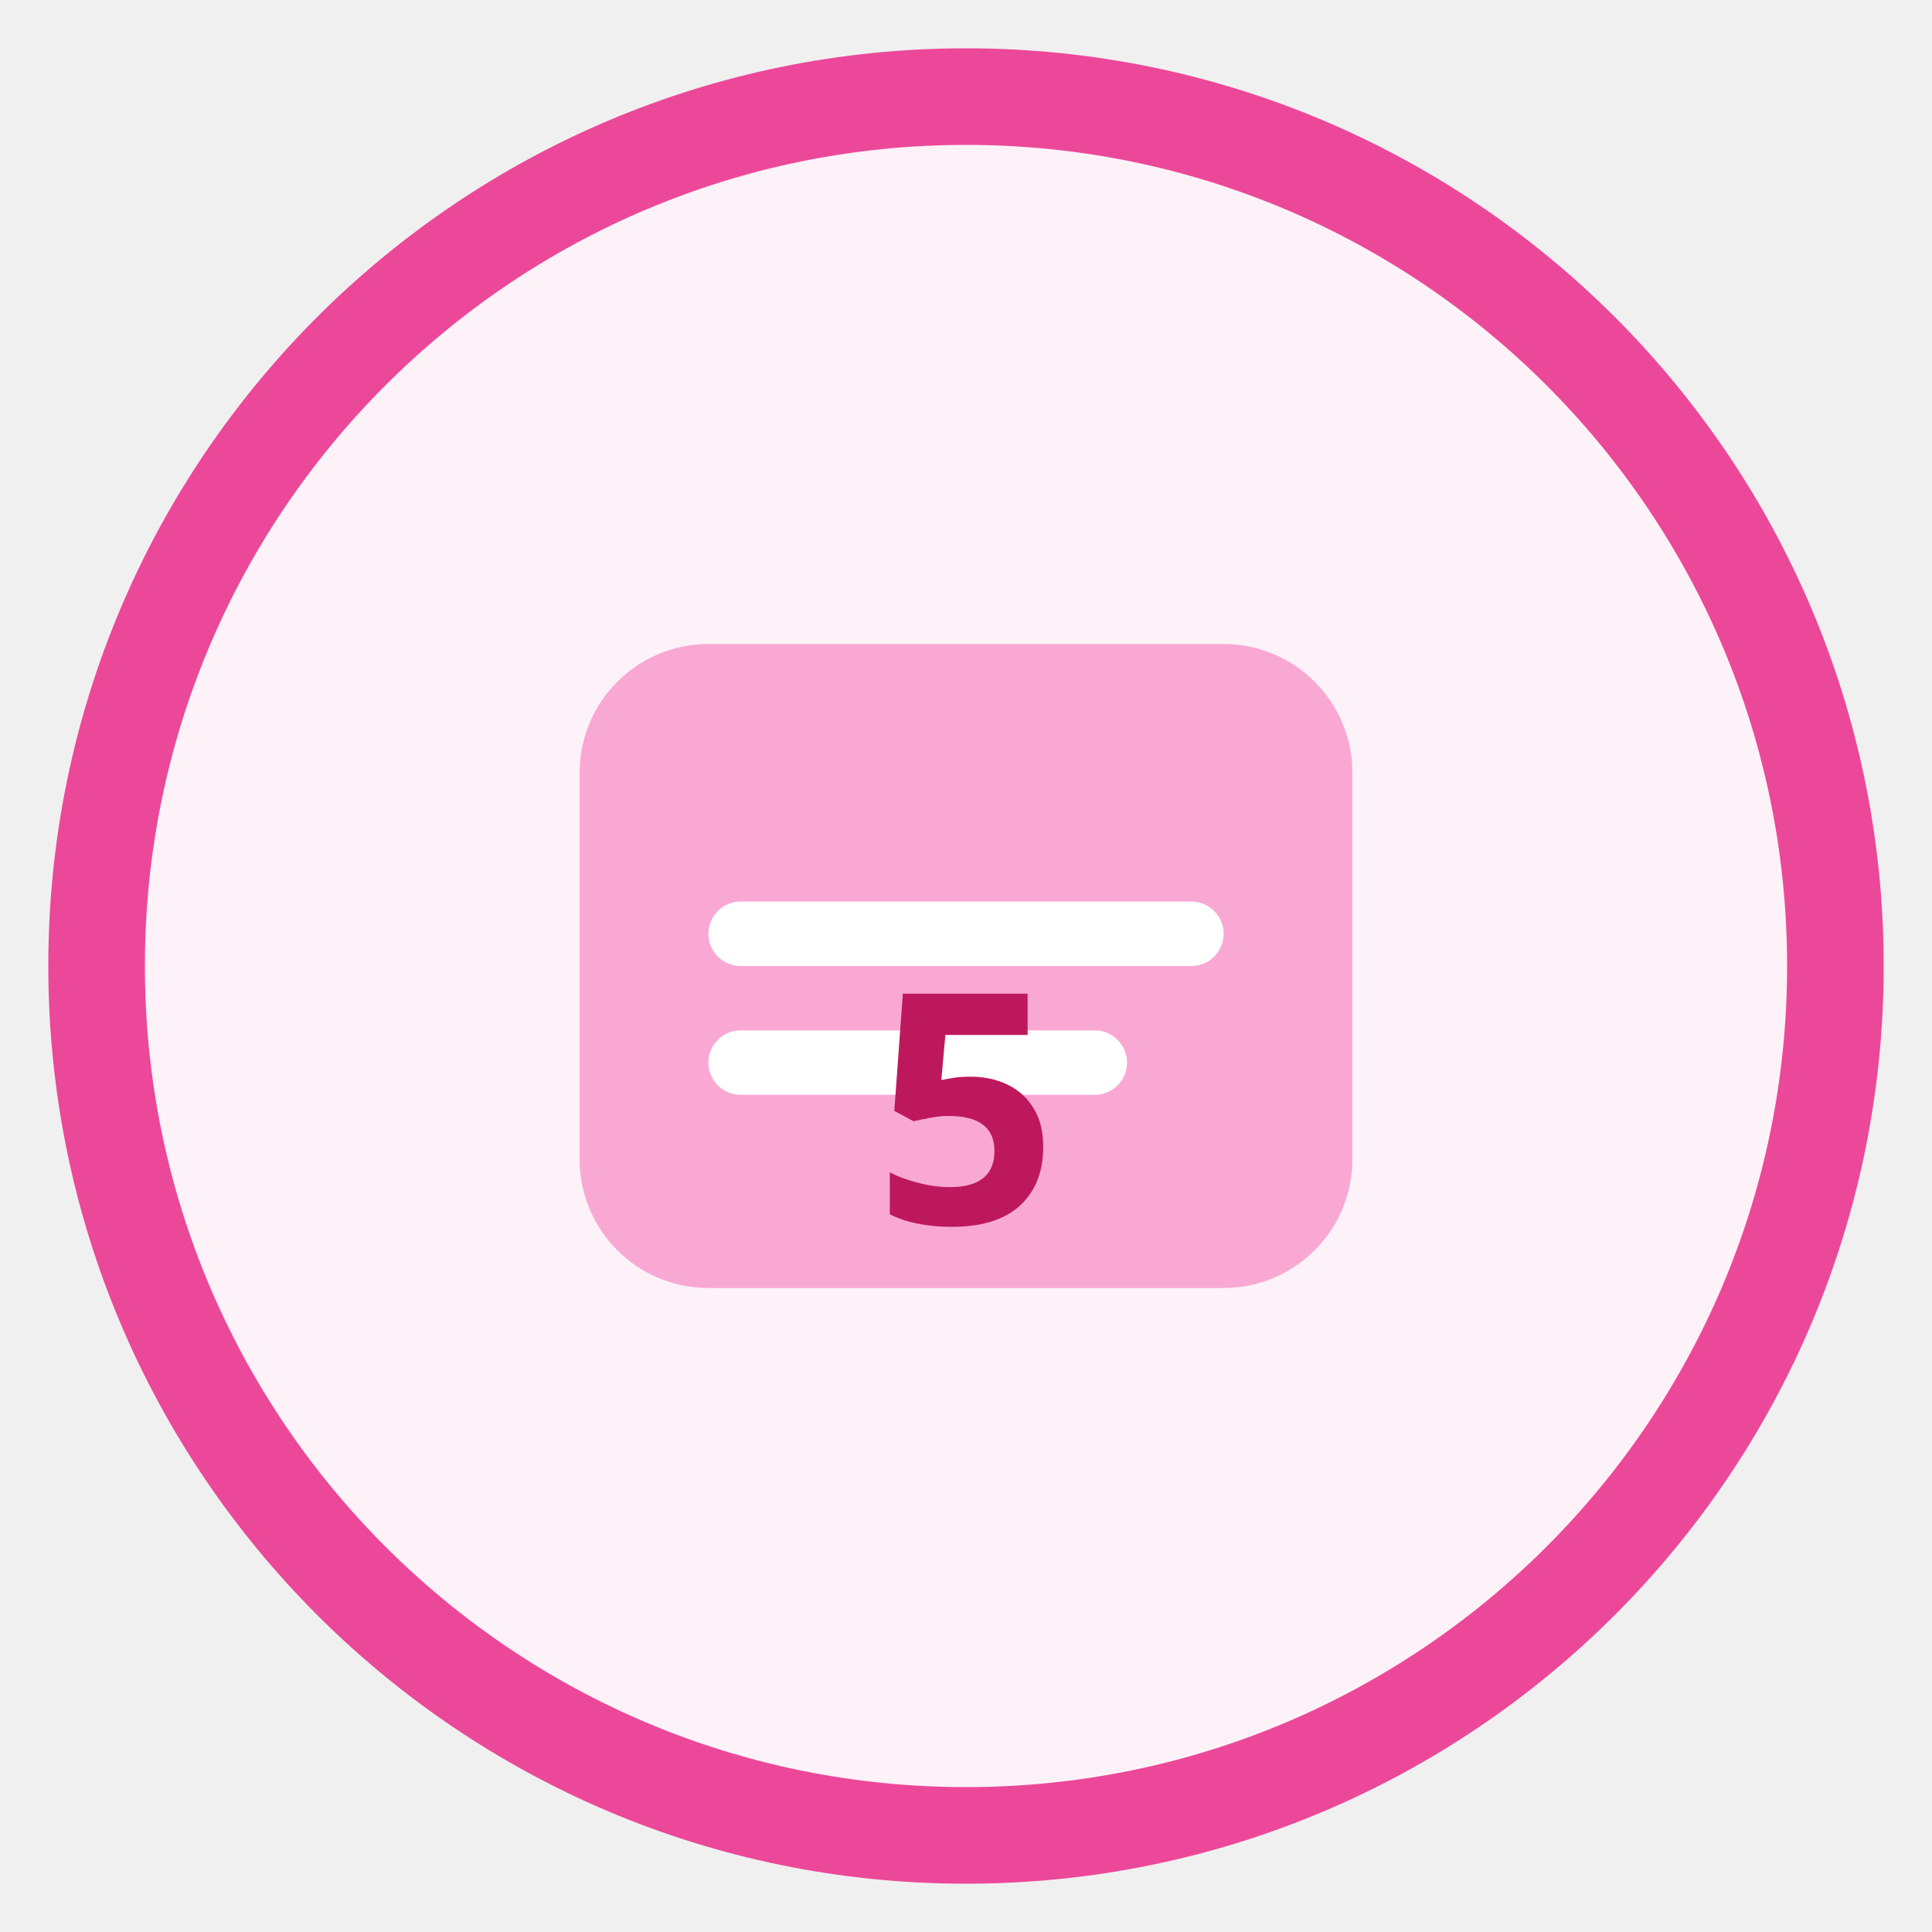
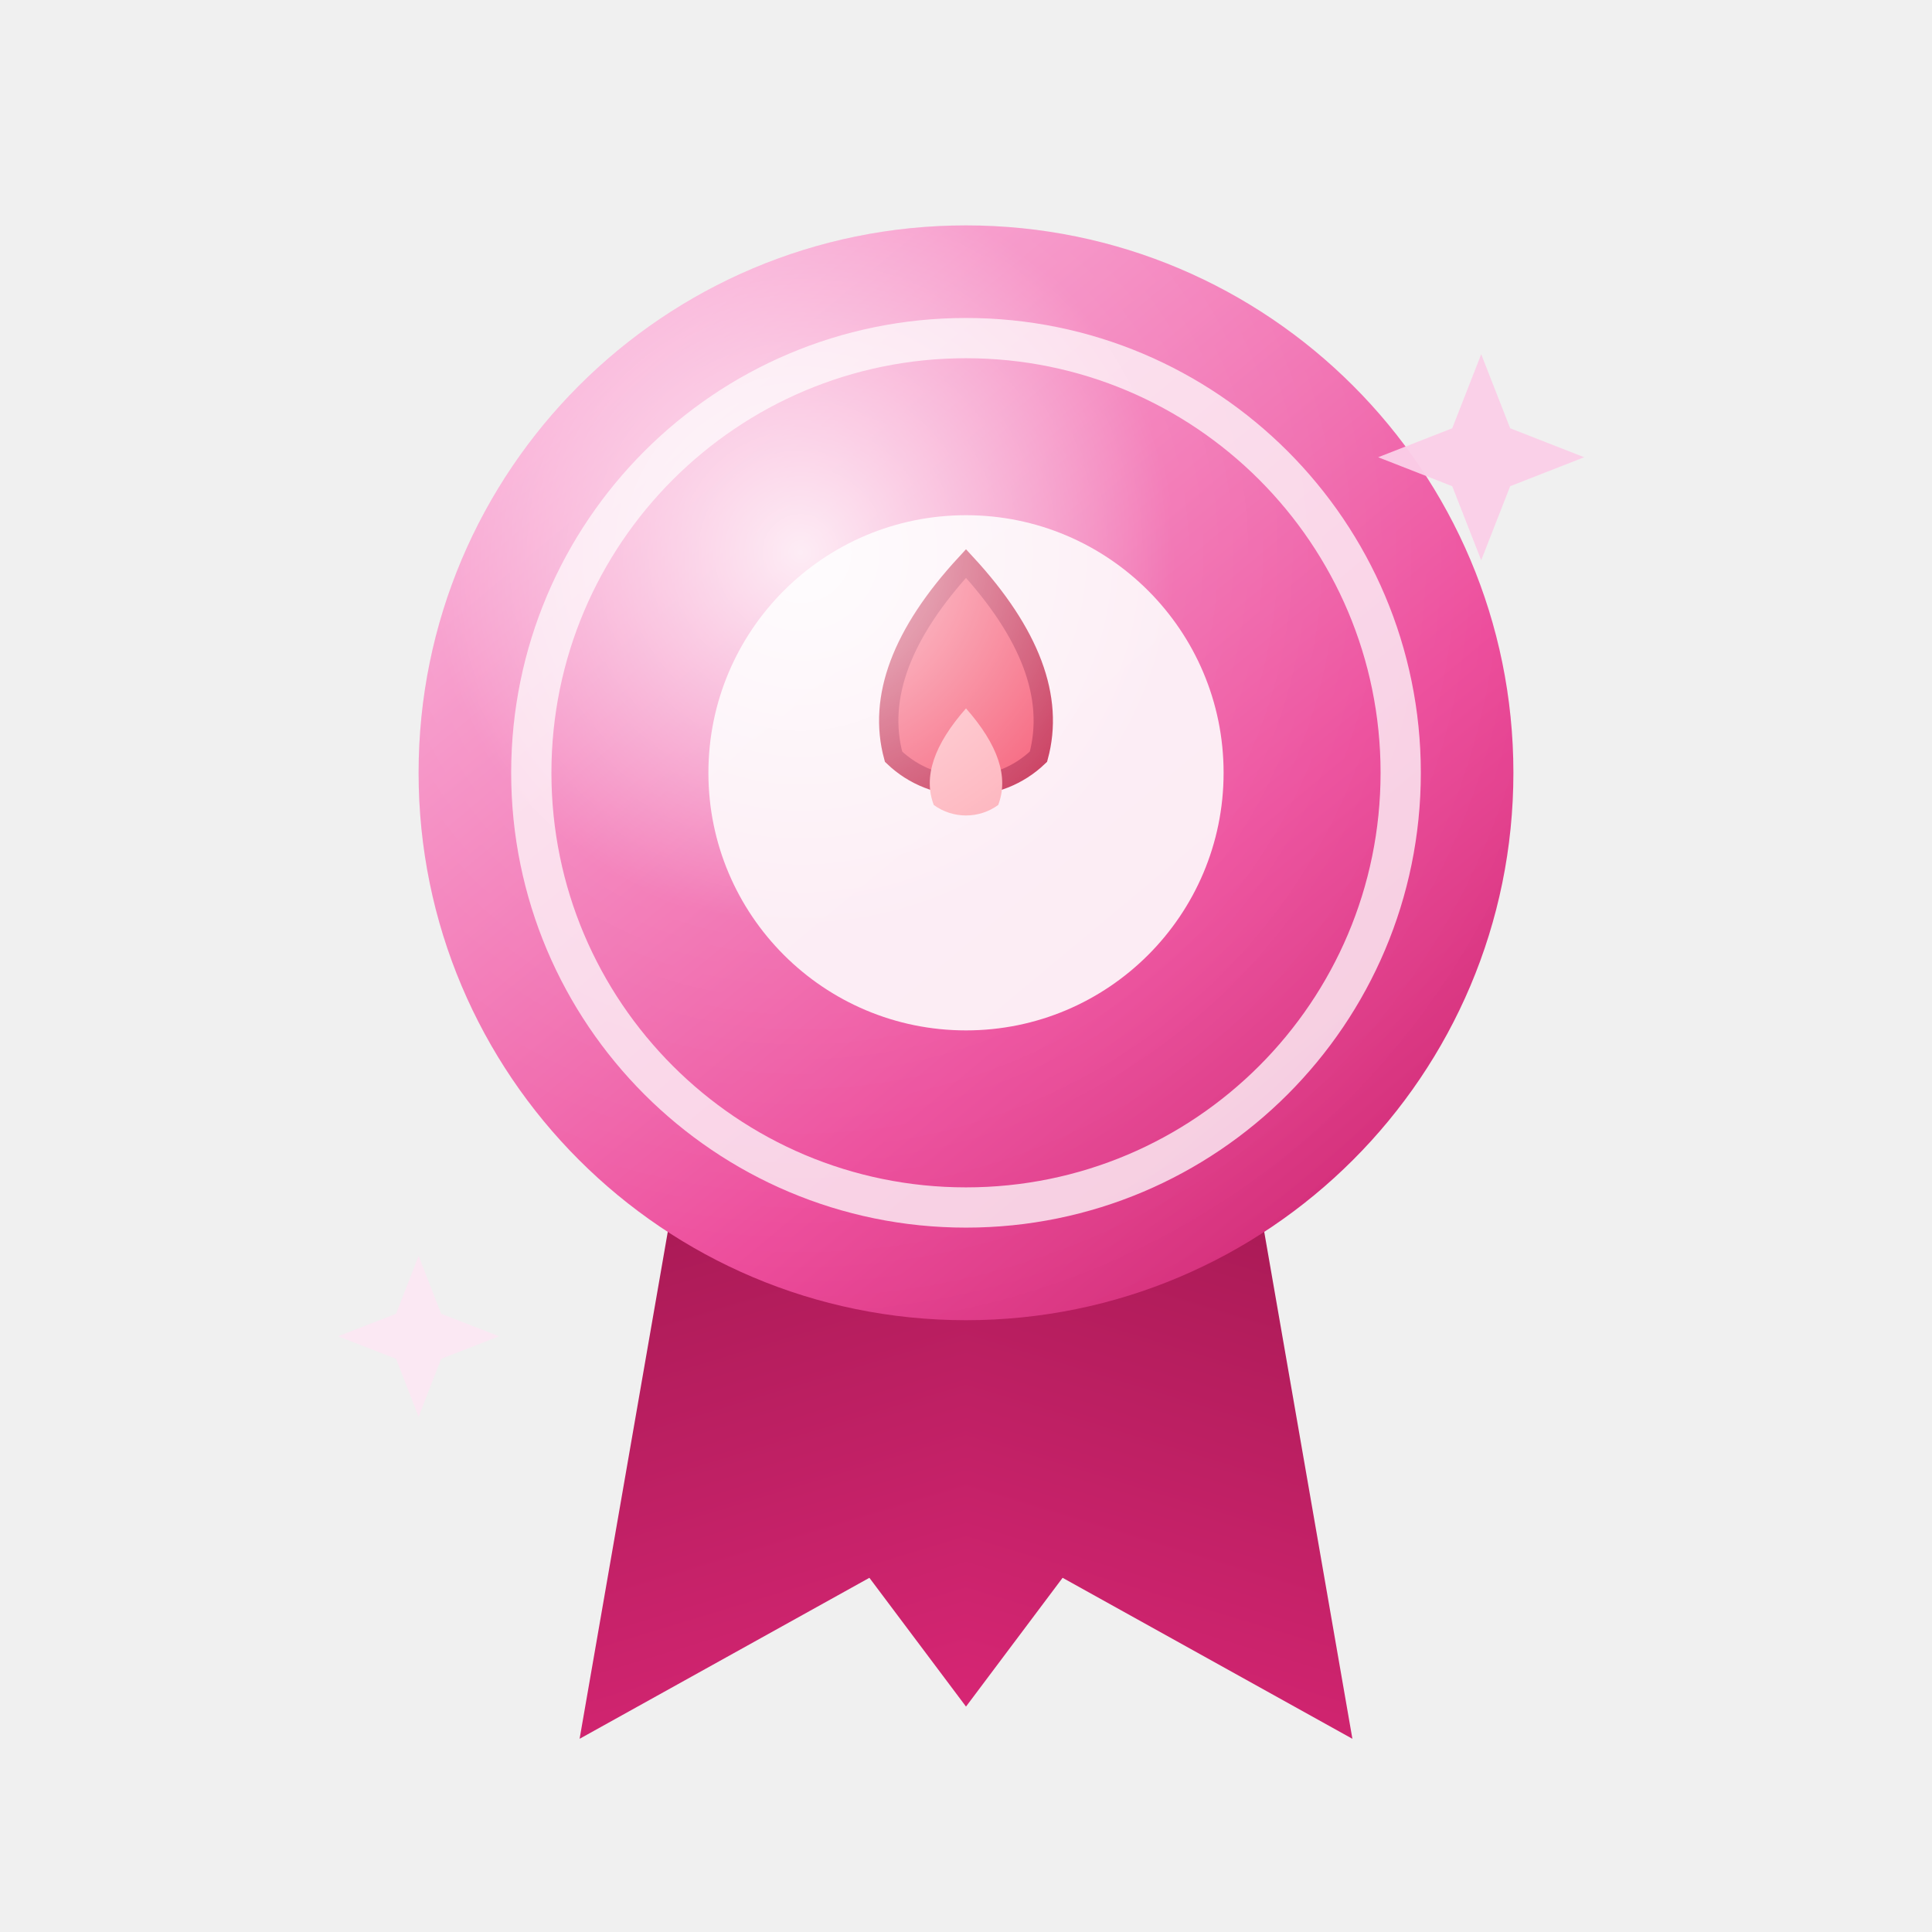
<svg xmlns="http://www.w3.org/2000/svg" viewBox="0 0 120 120" fill="none">
-   <circle cx="60" cy="60" r="54" fill="#fdf2f8" stroke="#ec4899" stroke-width="6" />
-   <rect x="36" y="40" width="48" height="40" rx="8" fill="#f9a8d4" />
-   <path d="M46 58 H74 M46 66 H68" stroke="white" stroke-width="4" stroke-linecap="round" />
-   <text x="60" y="76" text-anchor="middle" font-size="20" font-weight="bold" fill="#be185d" font-family="sans-serif">5</text>
+   <defs>
+     <linearGradient id="medalPink" x1="30" y1="24" x2="90" y2="96" gradientUnits="userSpaceOnUse">
+       <stop stop-color="#f9a8d4" />
+       <stop offset="0.55" stop-color="#ec4899" />
+       <stop offset="1" stop-color="#be185d" />
+     </linearGradient>
+     <linearGradient id="ribbonPinkL" x1="38" y1="66" x2="52" y2="112" gradientUnits="userSpaceOnUse">
+       <stop stop-color="#9d174d" />
+       <stop offset="1" stop-color="#db2777" />
+     </linearGradient>
+     <linearGradient id="ribbonPinkR" x1="68" y1="112" x2="82" y2="66" gradientUnits="userSpaceOnUse">
+       <stop stop-color="#db2777" />
+       <stop offset="1" stop-color="#9d174d" />
+     </linearGradient>
+     <radialGradient id="shinePink" cx="0.35" cy="0.3" r="0.75">
+       <stop stop-color="#ffffff" stop-opacity="0.85" />
+       <stop offset="0.45" stop-color="#ffffff" stop-opacity="0.12" />
+       <stop offset="1" stop-color="#ffffff" stop-opacity="0" />
+     </radialGradient>
+   </defs>
+   <path d="M44 62 L36 108 L54 98 L60 106 L60 74 Z" fill="url(#ribbonPinkL)" />
+   <path d="M76 62 L84 108 L66 98 L60 106 L60 74 Z" fill="url(#ribbonPinkR)" />
+   <circle cx="60" cy="48" r="34" fill="url(#medalPink)" />
+   <circle cx="60" cy="48" r="27" fill="none" stroke="#fdf2f8" stroke-width="2.5" opacity="0.8" />
+   <circle cx="60" cy="48" r="16" fill="#fdf2f8" opacity="0.95" />
+   <path d="M60 35 q6 6.5 4.5 12 a6.5 6.5 0 0 1 -9 0 Q54 41.5 60 35 Z" fill="#f43f5e" stroke="#be123c" stroke-width="1.2" />
+   <path d="M60 44 q3 3.4 2 6 a3.4 3.4 0 0 1 -4 0 q-1 -2.6 2 -6 Z" fill="#fda4af" />
+   <circle cx="60" cy="48" r="34" fill="url(#shinePink)" />
+   <path d="M92 22 l1.8 4.6 4.6 1.8 -4.6 1.8 -1.8 4.6 -1.8 -4.6 -4.6 -1.8 4.6 -1.8 Z" fill="#fbcfe8" opacity="0.95" />
+   <path d="M26 78 l1.4 3.6 3.6 1.4 -3.6 1.4 -1.4 3.6 -1.4 -3.6 -3.6 -1.4 3.6 -1.4 Z" fill="#fce7f3" opacity="0.9" />
</svg>
